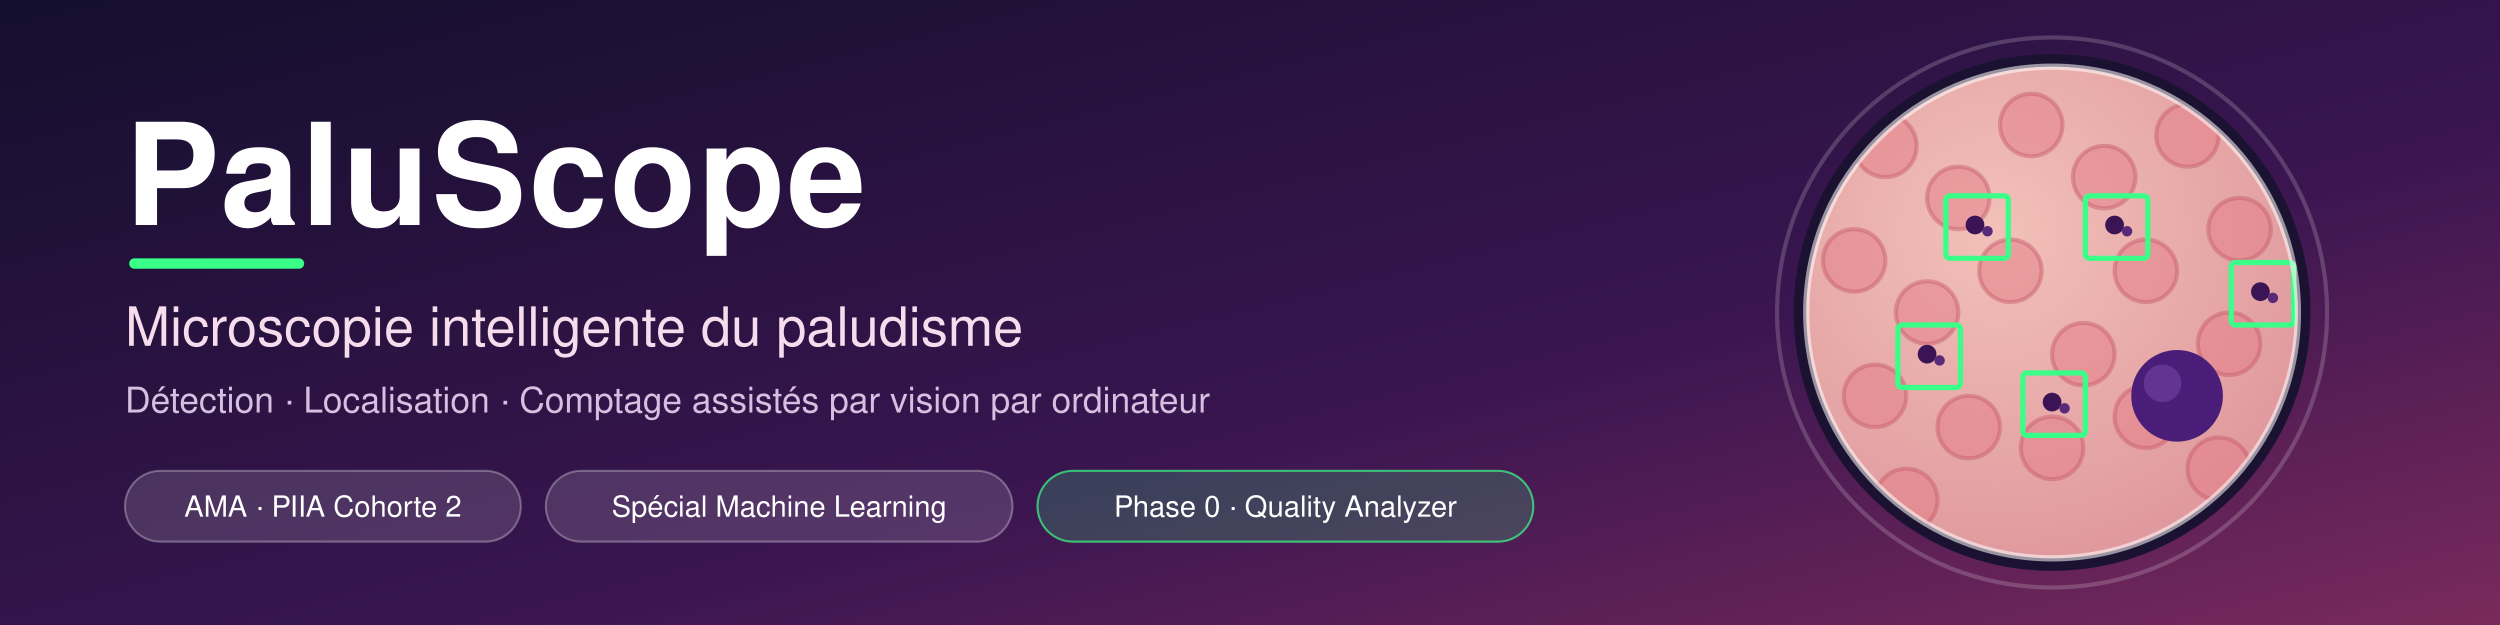
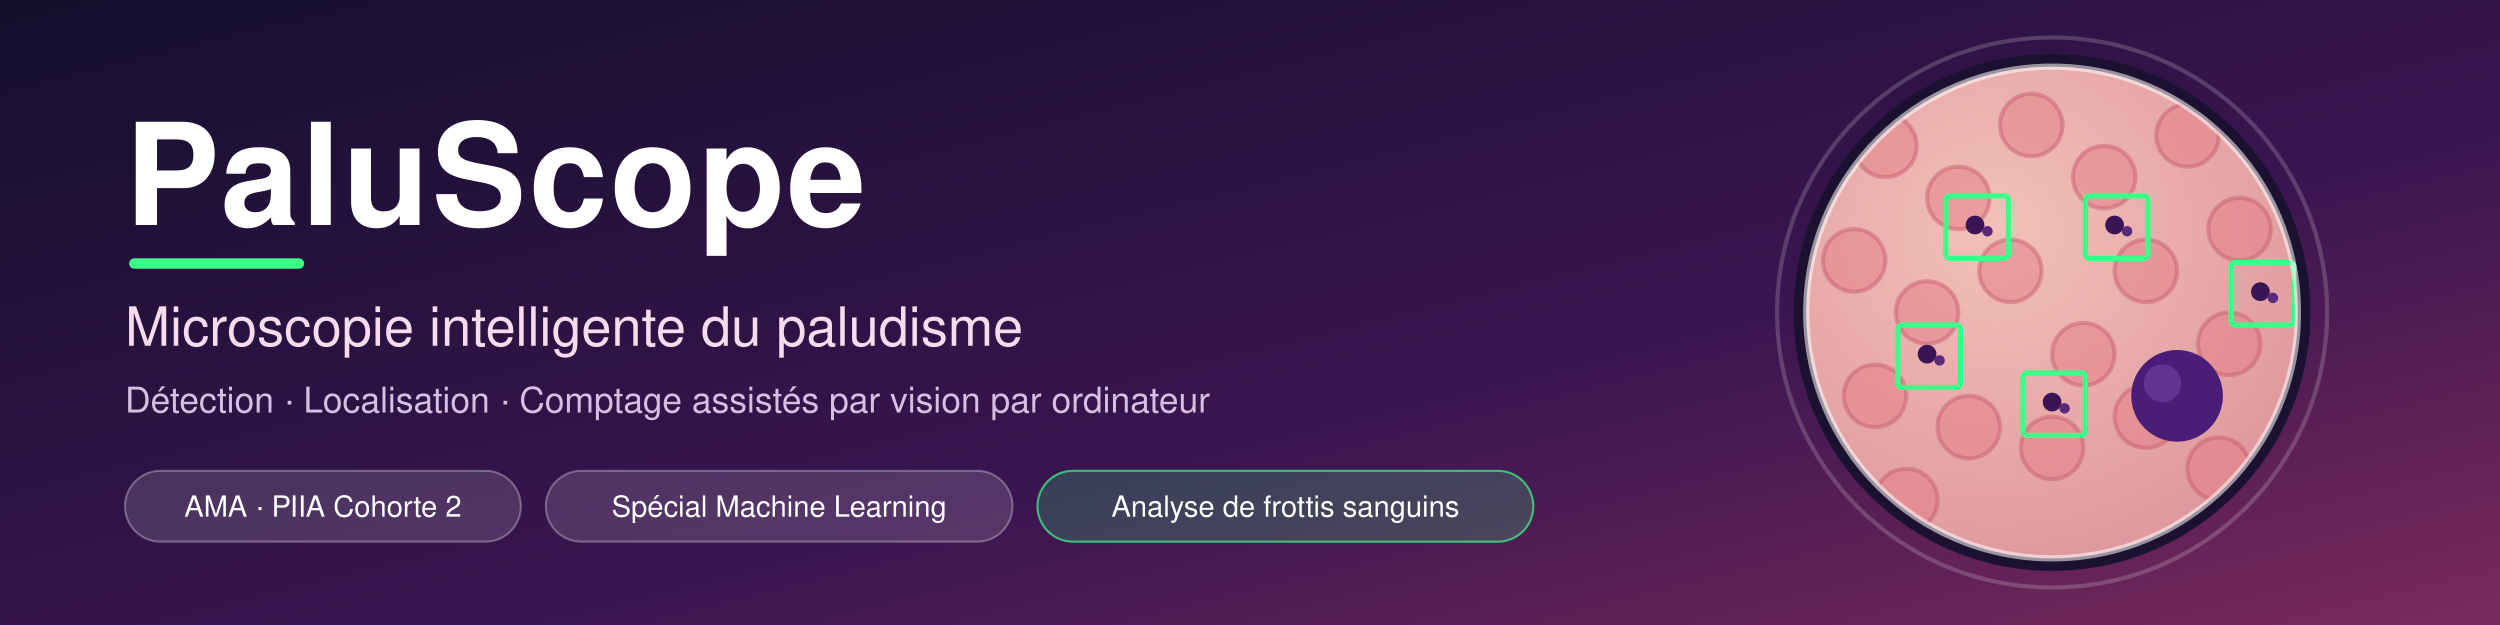
<svg xmlns="http://www.w3.org/2000/svg" width="1200" height="300" viewBox="0 0 1200 300" role="img" aria-labelledby="t d">
  <defs>
    <linearGradient id="bg" x1="0" y1="0" x2="1" y2="1">
      <stop offset="0" stop-color="#140f2d" />
      <stop offset="0.6" stop-color="#3a1550" />
      <stop offset="1" stop-color="#7a2a5c" />
    </linearGradient>
    <radialGradient id="field" cx="0.4" cy="0.35" r="0.85">
      <stop offset="0" stop-color="#f2c1b8" />
      <stop offset="1" stop-color="#d98a94" />
    </radialGradient>
    <clipPath id="lens">
      <circle cx="985" cy="150" r="118" />
    </clipPath>
    <circle id="rbc" r="15" fill="#e57d86" fill-opacity="0.5" stroke="#c75a6a" stroke-opacity="0.45" stroke-width="2" />
    <g id="par">
      <circle r="4.5" fill="#3b1456" />
      <circle cx="6" cy="3" r="2.5" fill="#5a2a7a" />
    </g>
  </defs>
  <rect width="1200" height="300" fill="url(#bg)" />
  <circle cx="985" cy="150" r="132" fill="none" stroke="#ffffff" stroke-opacity="0.18" stroke-width="2" />
  <circle cx="985" cy="150" r="124" fill="#1a1230" />
  <g clip-path="url(#lens)">
    <rect x="850" y="20" width="270" height="260" fill="url(#field)" />
    <use href="#rbc" x="905" y="70" />
    <use href="#rbc" x="940" y="95" />
    <use href="#rbc" x="975" y="60" />
    <use href="#rbc" x="1010" y="85" />
    <use href="#rbc" x="1050" y="65" />
    <use href="#rbc" x="1075" y="110" />
    <use href="#rbc" x="890" y="125" />
    <use href="#rbc" x="925" y="150" />
    <use href="#rbc" x="965" y="130" />
    <use href="#rbc" x="1030" y="130" />
    <use href="#rbc" x="1000" y="170" />
    <use href="#rbc" x="1070" y="165" />
    <use href="#rbc" x="900" y="190" />
    <use href="#rbc" x="945" y="205" />
    <use href="#rbc" x="985" y="215" />
    <use href="#rbc" x="1030" y="200" />
    <use href="#rbc" x="1065" y="225" />
    <use href="#rbc" x="915" y="240" />
    <circle cx="1045" cy="190" r="22" fill="#4a1d78" />
    <circle cx="1038" cy="184" r="9" fill="#6b3a9a" fill-opacity="0.8" />
    <use href="#par" x="948" y="108" />
    <use href="#par" x="1015" y="108" />
    <use href="#par" x="925" y="170" />
    <use href="#par" x="1085" y="140" />
    <use href="#par" x="985" y="193" />
  </g>
  <g fill="none" stroke="#39ff88" stroke-width="2.5" stroke-linecap="round">
    <rect x="934" y="94" width="30" height="30" rx="2" />
    <rect x="1001" y="94" width="30" height="30" rx="2" />
    <rect x="911" y="156" width="30" height="30" rx="2" />
    <rect x="1071" y="126" width="30" height="30" rx="2" />
    <rect x="971" y="179" width="30" height="30" rx="2" />
  </g>
  <circle cx="985" cy="150" r="118" fill="none" stroke="#ffffff" stroke-opacity="0.55" stroke-width="3" />
  <g font-family="'Segoe UI', 'Helvetica Neue', Helvetica, Arial, sans-serif" fill="#ffffff">
    <text x="60" y="108" font-size="68" font-weight="700" letter-spacing="1">PaluScope</text>
    <rect x="62" y="124" width="84" height="5" rx="2.5" fill="#39ff88" />
    <text x="60" y="166" font-size="26" fill="#f6dcec">Microscopie intelligente du paludisme</text>
    <text x="60" y="198" font-size="17" fill="#d6bfe0">Détection · Localisation · Comptage assistés par vision par ordinateur</text>
  </g>
  <g font-family="'Segoe UI', 'Helvetica Neue', Helvetica, Arial, sans-serif" font-size="14" fill="#ffffff" text-anchor="middle">
    <rect x="60" y="226" width="190" height="34" rx="17" fill="#ffffff" fill-opacity="0.14" stroke="#ffffff" stroke-opacity="0.3" />
    <text x="155" y="248">AMA · PIIA Cohorte 2</text>
    <rect x="262" y="226" width="224" height="34" rx="17" fill="#ffffff" fill-opacity="0.14" stroke="#ffffff" stroke-opacity="0.3" />
    <text x="374" y="248">Spécial Machine Learning</text>
    <rect x="498" y="226" width="238" height="34" rx="17" fill="#39ff88" fill-opacity="0.18" stroke="#39ff88" stroke-opacity="0.7" />
-     <text x="617" y="248">Phase 0 · Quality Analyzer</text>
+     <text x="617" y="248">Analyse de frottis sanguins</text>
  </g>
</svg>
